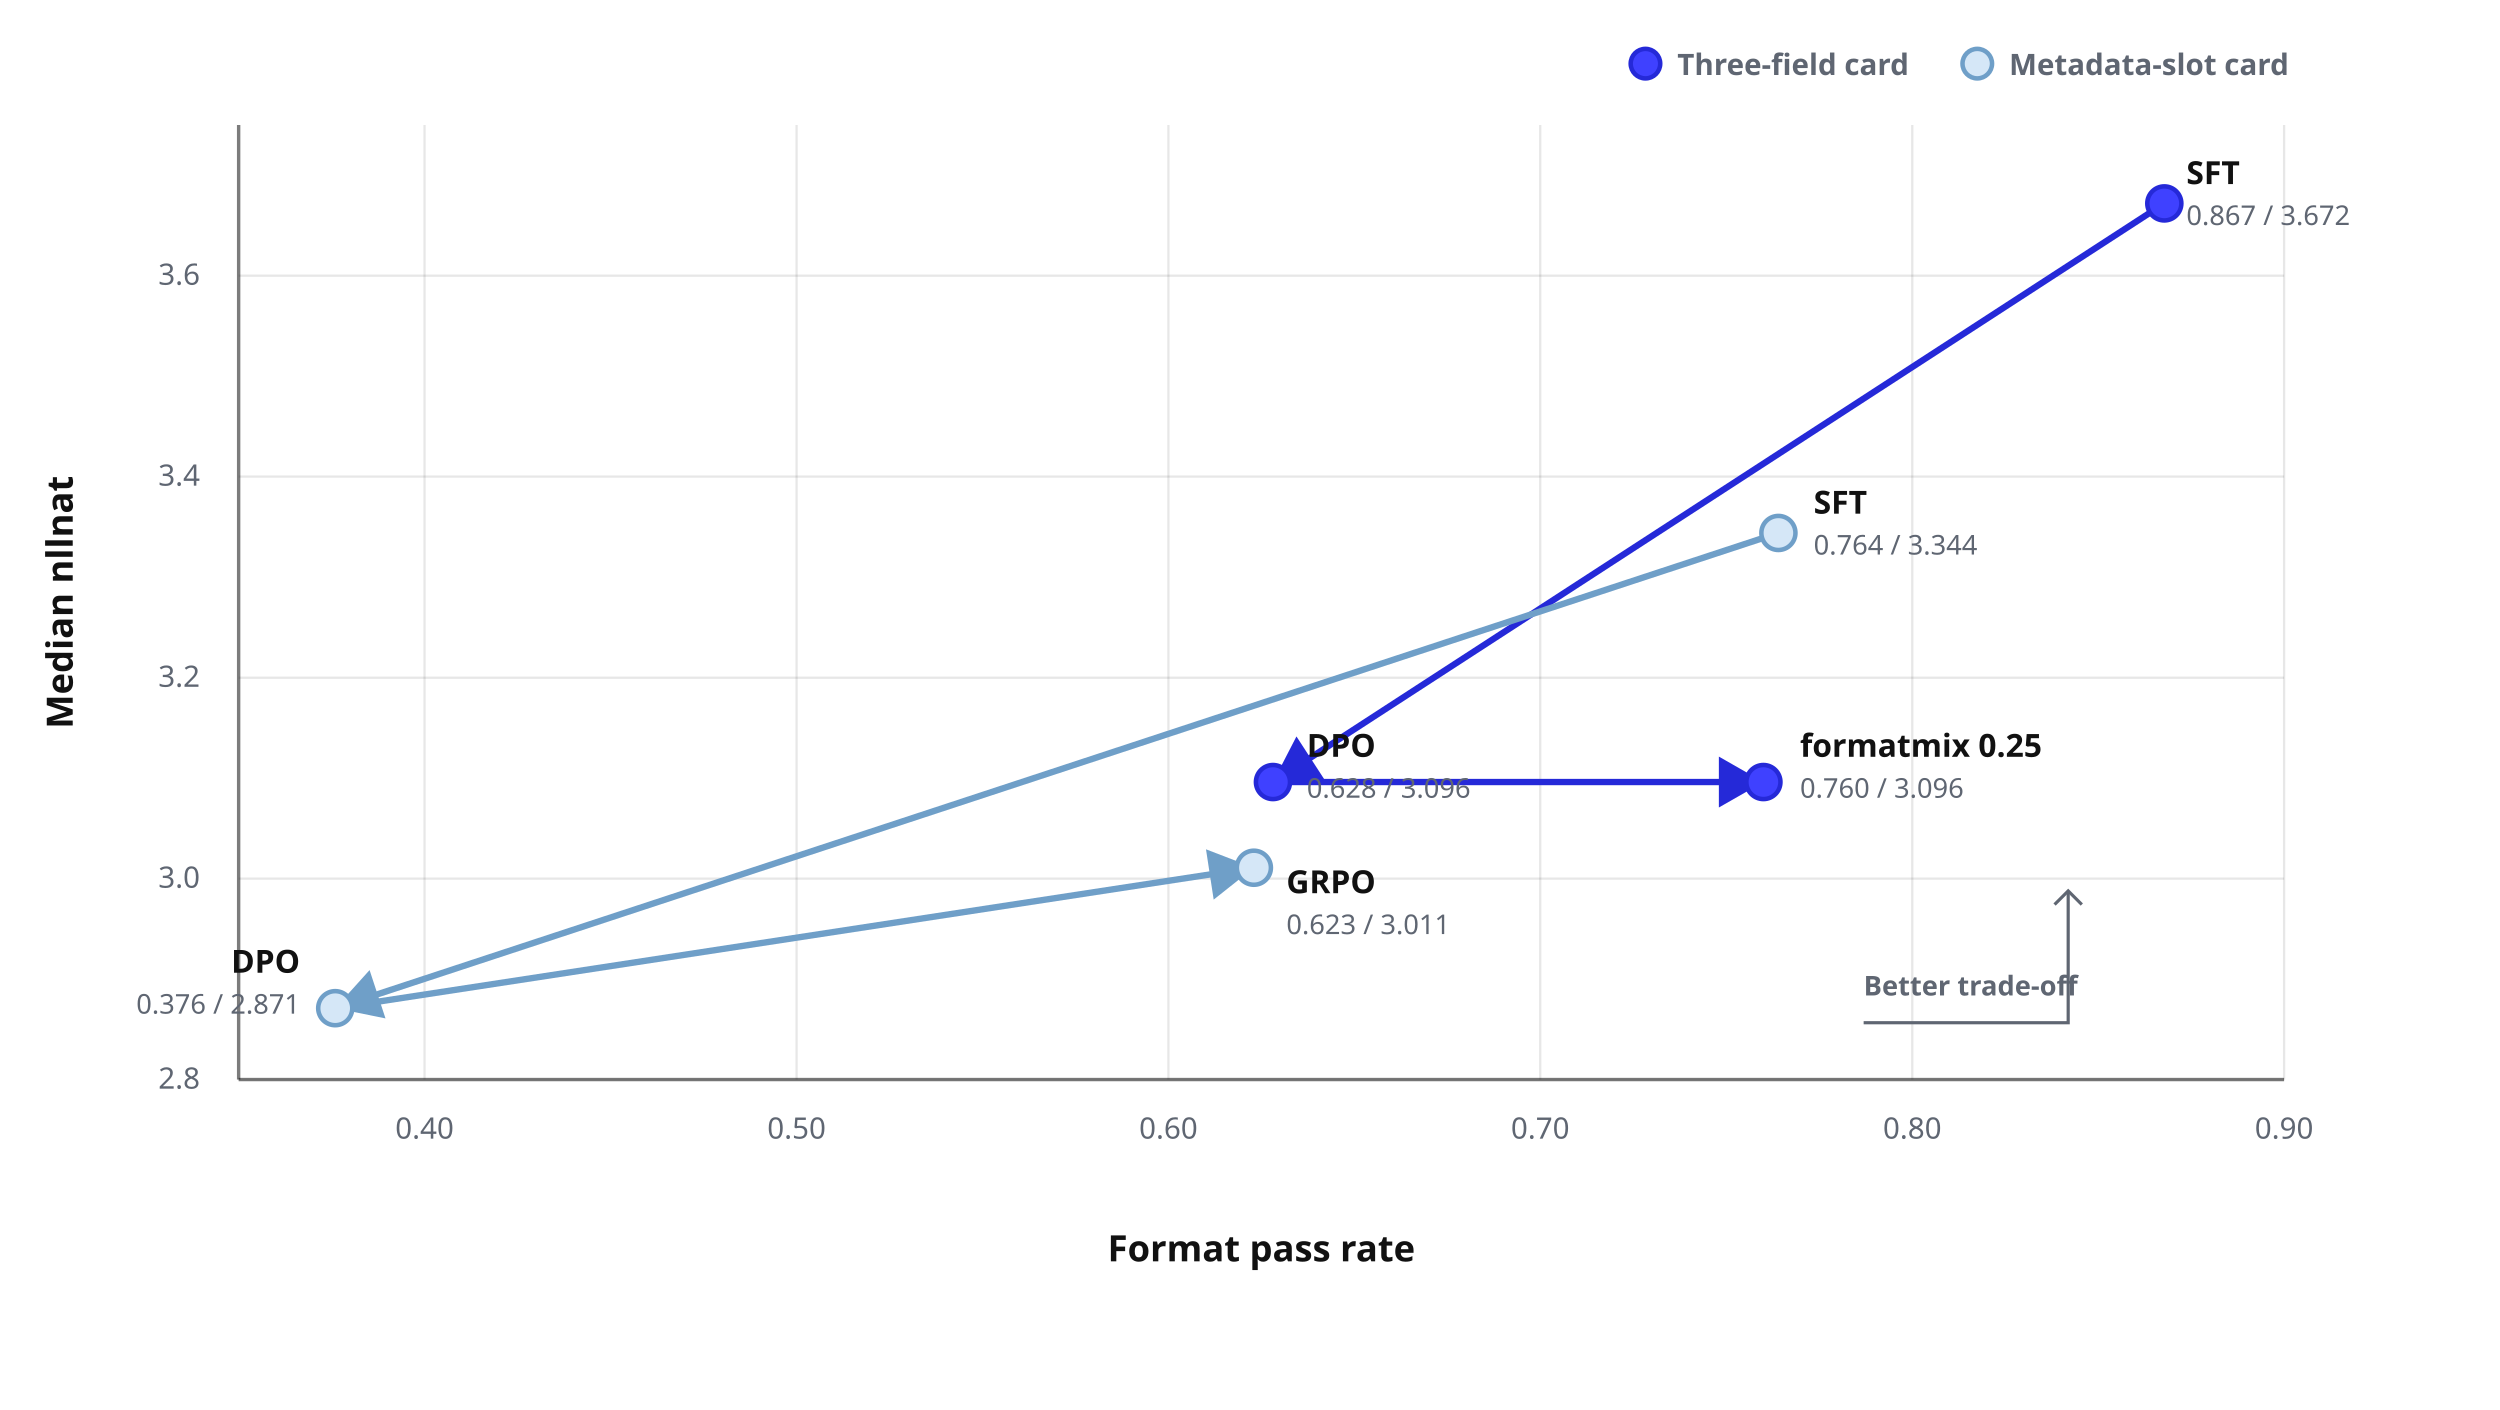
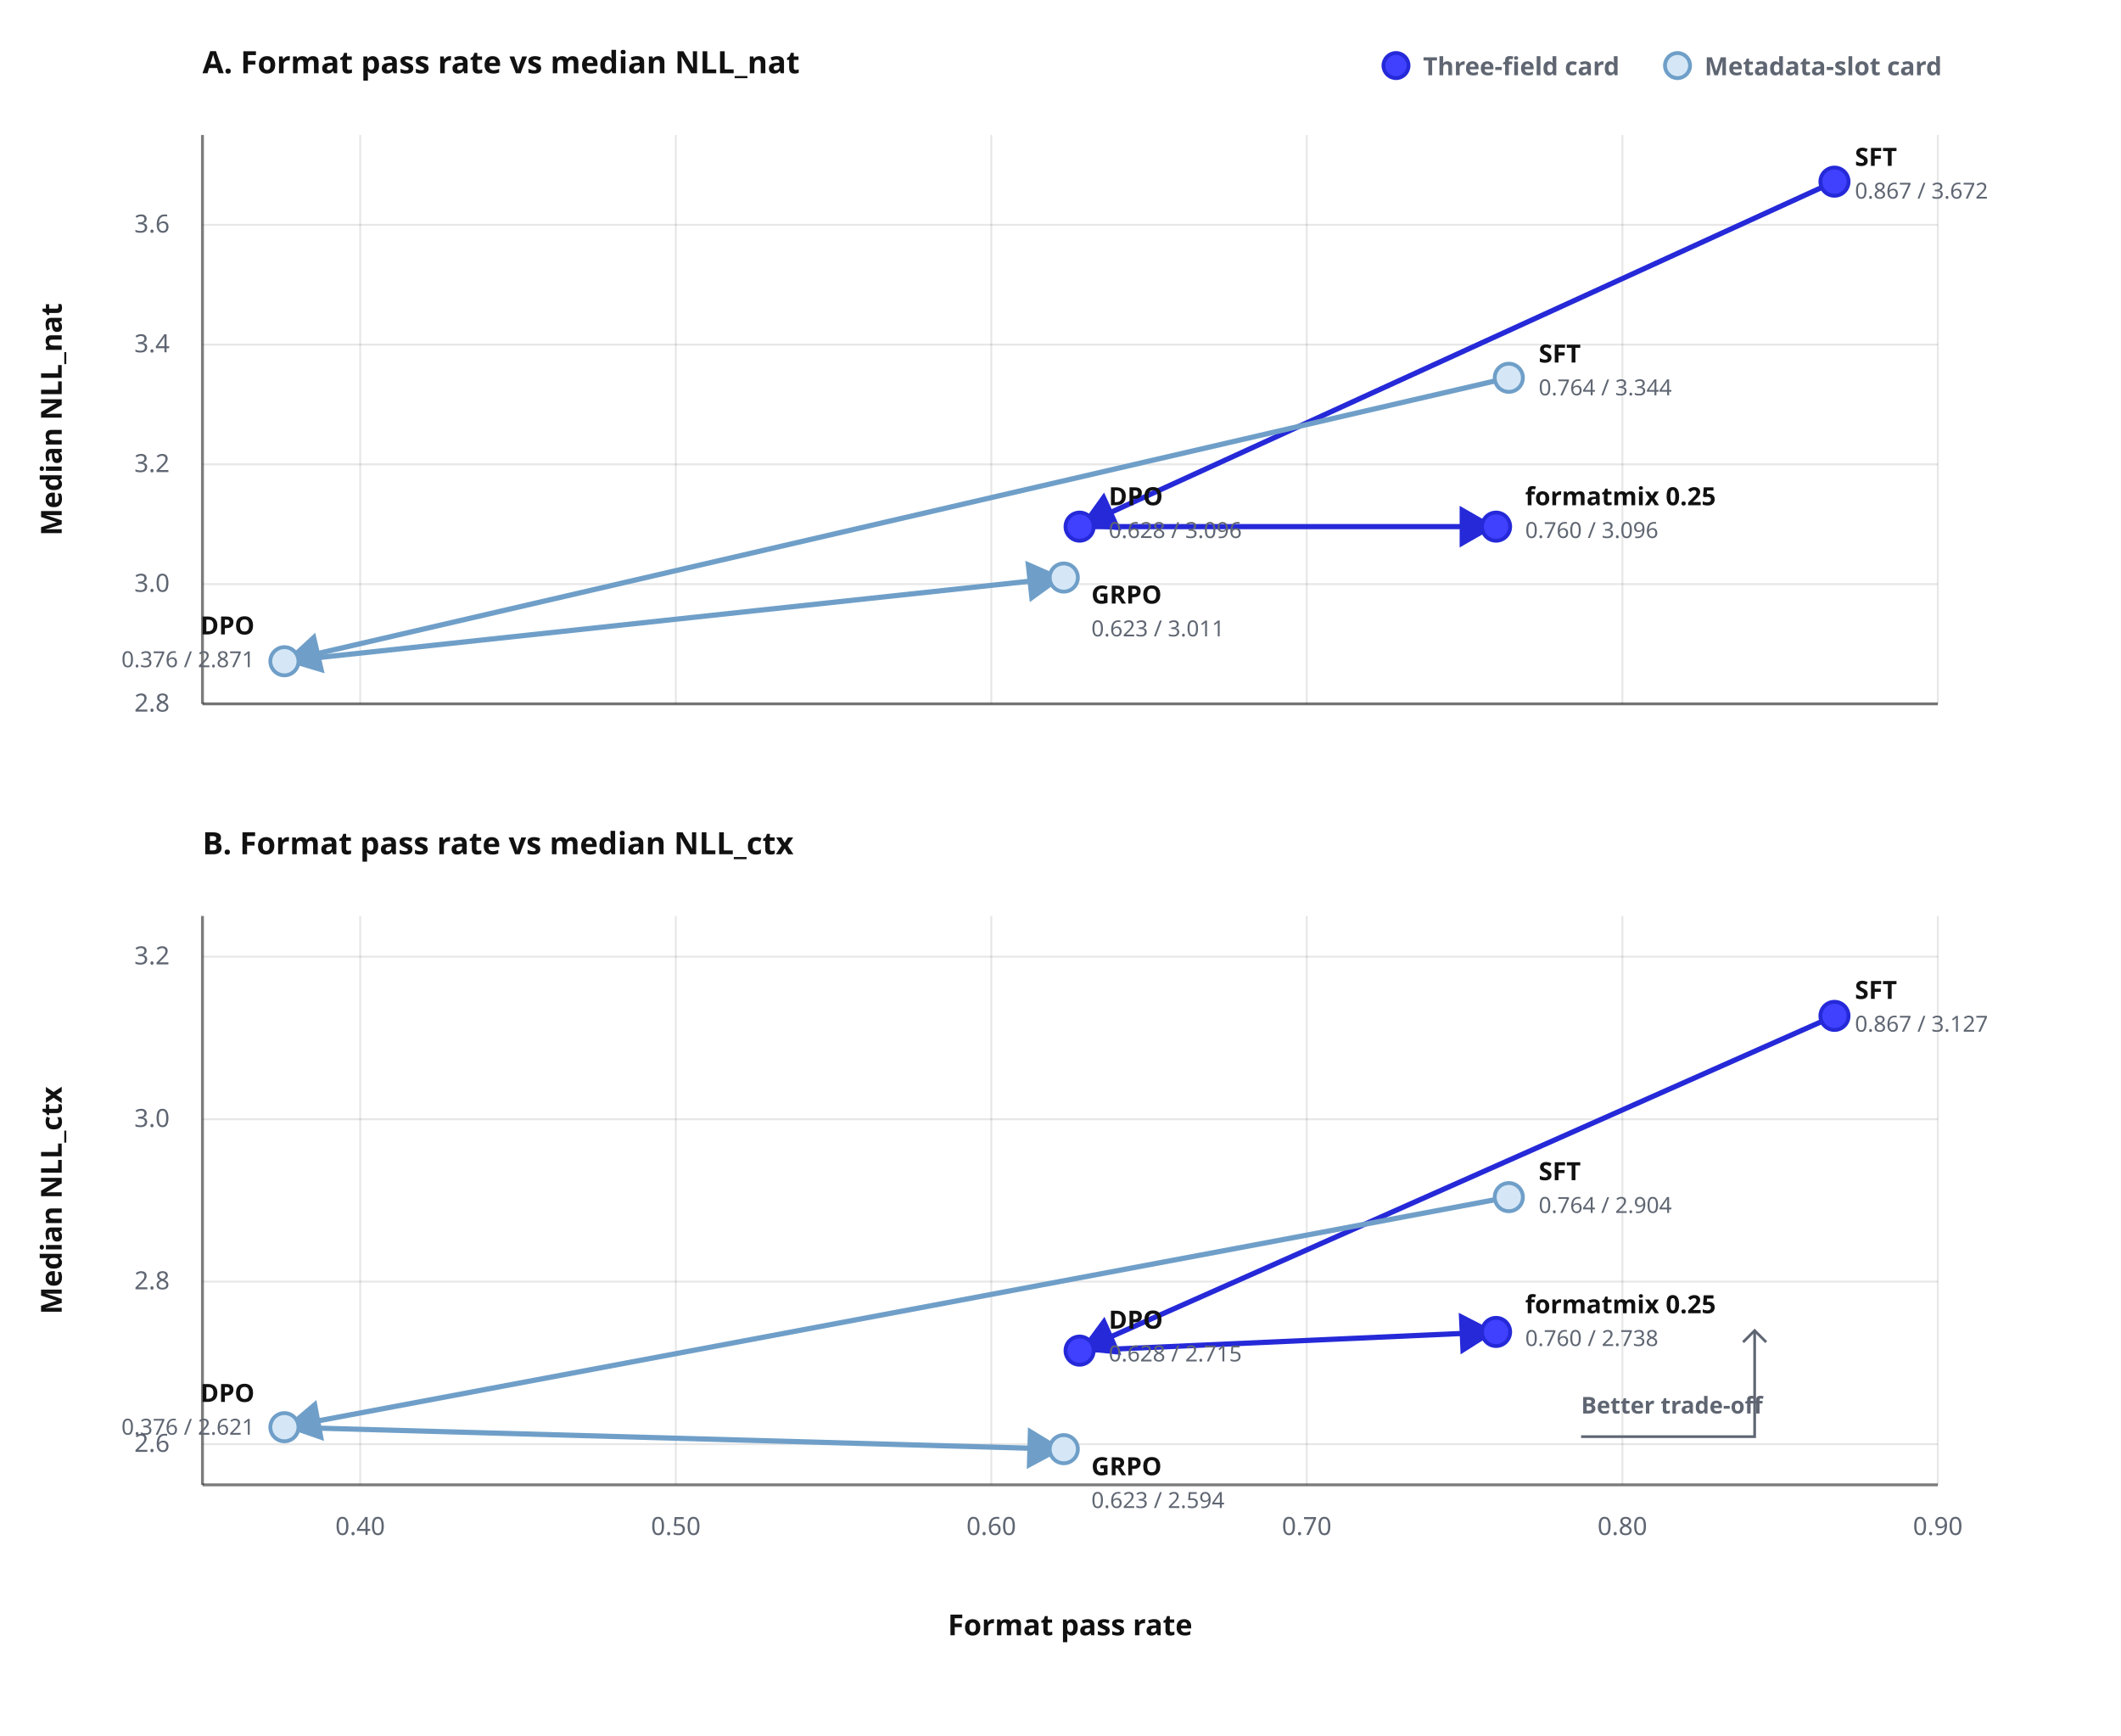
- <svg xmlns="http://www.w3.org/2000/svg" viewBox="0 0 1100 620" role="img" aria-labelledby="title desc">
+ <svg xmlns="http://www.w3.org/2000/svg" viewBox="0 0 1100 900" role="img" aria-labelledby="title desc">
  <defs>
    <marker id="arrow-base" markerWidth="10" markerHeight="10" refX="8" refY="5" orient="auto" markerUnits="strokeWidth">
      <path d="M1,1 L8,5 L1,9 Z" fill="#2529d8" />
    </marker>
    <marker id="arrow-meta" markerWidth="10" markerHeight="10" refX="8" refY="5" orient="auto" markerUnits="strokeWidth">
      <path d="M1,1 L8,5 L1,9 Z" fill="#6f9fc8" />
    </marker>
    <style>
      text {
        font-family: "Plus Jakarta Sans", "Avenir Next", "Segoe UI", sans-serif;
        fill: #111111;
      }
      .axis {
        stroke: rgba(17, 17, 17, 0.55);
        stroke-width: 1.5;
      }
      .grid {
        stroke: rgba(17, 17, 17, 0.10);
        stroke-width: 1;
      }
      .tick {
        fill: #5f6672;
        font-size: 13px;
      }
+       .panel-label {
+         fill: #111111;
+         font-size: 16px;
+         font-weight: 800;
+       }
      .axis-label {
        fill: #111111;
-         font-size: 16px;
+         font-size: 15px;
        font-weight: 700;
      }
      .series-base {
        fill: none;
        stroke: #2529d8;
-         stroke-width: 2.8;
+         stroke-width: 2.7;
        stroke-linecap: round;
        stroke-linejoin: round;
        marker-end: url(#arrow-base);
      }
      .series-meta {
        fill: none;
        stroke: #6f9fc8;
-         stroke-width: 2.8;
+         stroke-width: 2.7;
        stroke-linecap: round;
        stroke-linejoin: round;
        marker-end: url(#arrow-meta);
      }
      .point-base {
        fill: #3f41ff;
        stroke: #2529d8;
        stroke-width: 2;
      }
      .point-meta {
        fill: #D5E7F7;
        stroke: #6f9fc8;
        stroke-width: 2;
      }
      .label {
        fill: #111111;
-         font-size: 14px;
-         font-weight: 700;
+         font-size: 13px;
+         font-weight: 750;
      }
      .value {
        fill: #5f6672;
-         font-size: 12px;
+         font-size: 11.5px;
        font-weight: 500;
      }
      .legend {
        fill: #5f6672;
        font-size: 13px;
        font-weight: 600;
      }
      .guide {
        fill: #5f6672;
        font-size: 12px;
        font-weight: 600;
      }
    </style>
  </defs>
-   <line x1="105" y1="475" x2="1005" y2="475" class="axis" />
-   <line x1="105" y1="55" x2="105" y2="475" class="axis" />
-   <line x1="186.8" y1="55" x2="186.8" y2="475" class="grid" />
-   <line x1="350.5" y1="55" x2="350.5" y2="475" class="grid" />
-   <line x1="514.1" y1="55" x2="514.1" y2="475" class="grid" />
-   <line x1="677.7" y1="55" x2="677.7" y2="475" class="grid" />
-   <line x1="841.4" y1="55" x2="841.4" y2="475" class="grid" />
-   <line x1="1005" y1="55" x2="1005" y2="475" class="grid" />
-   <line x1="105" y1="475" x2="1005" y2="475" class="grid" />
-   <line x1="105" y1="386.6" x2="1005" y2="386.6" class="grid" />
-   <line x1="105" y1="298.2" x2="1005" y2="298.2" class="grid" />
-   <line x1="105" y1="209.7" x2="1005" y2="209.7" class="grid" />
-   <line x1="105" y1="121.3" x2="1005" y2="121.3" class="grid" />
-   <text x="186.8" y="501" text-anchor="middle" class="tick">0.40</text>
-   <text x="350.5" y="501" text-anchor="middle" class="tick">0.50</text>
-   <text x="514.1" y="501" text-anchor="middle" class="tick">0.60</text>
-   <text x="677.7" y="501" text-anchor="middle" class="tick">0.70</text>
-   <text x="841.4" y="501" text-anchor="middle" class="tick">0.80</text>
-   <text x="1005" y="501" text-anchor="middle" class="tick">0.90</text>
-   <text x="88" y="479" text-anchor="end" class="tick">2.8</text>
-   <text x="88" y="390.6" text-anchor="end" class="tick">3.0</text>
-   <text x="88" y="302.2" text-anchor="end" class="tick">3.2</text>
-   <text x="88" y="213.7" text-anchor="end" class="tick">3.4</text>
-   <text x="88" y="125.3" text-anchor="end" class="tick">3.6</text>
-   <text x="555" y="555" text-anchor="middle" class="axis-label">Format pass rate</text>
-   <text x="32" y="265" text-anchor="middle" class="axis-label" transform="rotate(-90 32 265)">Median nllnat</text>
-   <circle cx="724" cy="28" r="6.5" class="point-base" />
-   <text x="738" y="33" class="legend">Three-field card</text>
-   <circle cx="870" cy="28" r="6.5" class="point-meta" />
-   <text x="884" y="33" class="legend">Metadata-slot card</text>
-   <path d="M952.3 89.5 L560.1 344.1" class="series-base" />
-   <path d="M560.1 344.1 L775.9 344.1" class="series-base" />
-   <path d="M782.5 234.5 L147.5 443.6" class="series-meta" />
-   <path d="M147.5 443.6 L551.7 381.8" class="series-meta" />
-   <circle cx="952.3" cy="89.5" r="7.5" class="point-base" />
-   <circle cx="560.1" cy="344.1" r="7.5" class="point-base" />
-   <circle cx="775.9" cy="344.1" r="7.5" class="point-base" />
-   <circle cx="782.5" cy="234.5" r="7.5" class="point-meta" />
-   <circle cx="147.5" cy="443.6" r="7.5" class="point-meta" />
-   <circle cx="551.7" cy="381.8" r="7.5" class="point-meta" />
-   <text x="962" y="81" class="label">SFT</text>
-   <text x="962" y="99" class="value">0.867 / 3.672</text>
-   <text x="575" y="333" class="label">DPO</text>
-   <text x="575" y="351" class="value">0.628 / 3.096</text>
-   <text x="792" y="333" class="label">formatmix 0.25</text>
-   <text x="792" y="351" class="value">0.760 / 3.096</text>
-   <text x="798" y="226" class="label">SFT</text>
-   <text x="798" y="244" class="value">0.764 / 3.344</text>
-   <text x="132" y="428" text-anchor="end" class="label">DPO</text>
-   <text x="132" y="446" text-anchor="end" class="value">0.376 / 2.871</text>
-   <text x="566" y="393" class="label">GRPO</text>
-   <text x="566" y="411" class="value">0.623 / 3.011</text>
-   <path d="M820 450 L910 450 L910 392" fill="none" stroke="#5f6672" stroke-width="1.4" />
-   <path d="M904 398 L910 392 L916 398" fill="none" stroke="#5f6672" stroke-width="1.4" />
-   <text x="820" y="438" class="guide">Better trade-off</text>
+   <circle cx="724" cy="34" r="6.5" class="point-base" />
+   <text x="738" y="39" class="legend">Three-field card</text>
+   <circle cx="870" cy="34" r="6.5" class="point-meta" />
+   <text x="884" y="39" class="legend">Metadata-slot card</text>
+   <text x="105" y="38" class="panel-label">A. Format pass rate vs median NLL_nat</text>
+   <line x1="105" y1="365" x2="1005" y2="365" class="axis" />
+   <line x1="105" y1="70" x2="105" y2="365" class="axis" />
+   <line x1="186.8" y1="70" x2="186.8" y2="365" class="grid" />
+   <line x1="350.5" y1="70" x2="350.5" y2="365" class="grid" />
+   <line x1="514.1" y1="70" x2="514.1" y2="365" class="grid" />
+   <line x1="677.7" y1="70" x2="677.7" y2="365" class="grid" />
+   <line x1="841.4" y1="70" x2="841.4" y2="365" class="grid" />
+   <line x1="1005" y1="70" x2="1005" y2="365" class="grid" />
+   <line x1="105" y1="365" x2="1005" y2="365" class="grid" />
+   <line x1="105" y1="302.9" x2="1005" y2="302.9" class="grid" />
+   <line x1="105" y1="240.8" x2="1005" y2="240.8" class="grid" />
+   <line x1="105" y1="178.7" x2="1005" y2="178.7" class="grid" />
+   <line x1="105" y1="116.6" x2="1005" y2="116.6" class="grid" />
+   <text x="88" y="369" text-anchor="end" class="tick">2.8</text>
+   <text x="88" y="306.9" text-anchor="end" class="tick">3.0</text>
+   <text x="88" y="244.8" text-anchor="end" class="tick">3.2</text>
+   <text x="88" y="182.7" text-anchor="end" class="tick">3.4</text>
+   <text x="88" y="120.6" text-anchor="end" class="tick">3.6</text>
+   <text x="32" y="217.5" text-anchor="middle" class="axis-label" transform="rotate(-90 32 217.5)">Median NLL_nat</text>
+   <path d="M951.4 94.2 L559.9 273.1" class="series-base" />
+   <path d="M559.9 273.1 L775.9 273.1" class="series-base" />
+   <path d="M782.5 195.9 L147.5 342.9" class="series-meta" />
+   <path d="M147.5 342.9 L551.7 299.5" class="series-meta" />
+   <circle cx="951.4" cy="94.2" r="7.3" class="point-base" />
+   <circle cx="559.9" cy="273.1" r="7.3" class="point-base" />
+   <circle cx="775.9" cy="273.1" r="7.3" class="point-base" />
+   <circle cx="782.5" cy="195.9" r="7.3" class="point-meta" />
+   <circle cx="147.5" cy="342.9" r="7.3" class="point-meta" />
+   <circle cx="551.7" cy="299.5" r="7.3" class="point-meta" />
+   <text x="962" y="86" class="label">SFT</text>
+   <text x="962" y="103" class="value">0.867 / 3.672</text>
+   <text x="575" y="262" class="label">DPO</text>
+   <text x="575" y="279" class="value">0.628 / 3.096</text>
+   <text x="791" y="262" class="label">formatmix 0.25</text>
+   <text x="791" y="279" class="value">0.760 / 3.096</text>
+   <text x="798" y="188" class="label">SFT</text>
+   <text x="798" y="205" class="value">0.764 / 3.344</text>
+   <text x="132" y="329" text-anchor="end" class="label">DPO</text>
+   <text x="132" y="346" text-anchor="end" class="value">0.376 / 2.871</text>
+   <text x="566" y="313" class="label">GRPO</text>
+   <text x="566" y="330" class="value">0.623 / 3.011</text>
+   <text x="105" y="443" class="panel-label">B. Format pass rate vs median NLL_ctx</text>
+   <line x1="105" y1="770" x2="1005" y2="770" class="axis" />
+   <line x1="105" y1="475" x2="105" y2="770" class="axis" />
+   <line x1="186.8" y1="475" x2="186.8" y2="770" class="grid" />
+   <line x1="350.5" y1="475" x2="350.5" y2="770" class="grid" />
+   <line x1="514.1" y1="475" x2="514.1" y2="770" class="grid" />
+   <line x1="677.7" y1="475" x2="677.7" y2="770" class="grid" />
+   <line x1="841.4" y1="475" x2="841.4" y2="770" class="grid" />
+   <line x1="1005" y1="475" x2="1005" y2="770" class="grid" />
+   <line x1="105" y1="748.9" x2="1005" y2="748.9" class="grid" />
+   <line x1="105" y1="664.6" x2="1005" y2="664.6" class="grid" />
+   <line x1="105" y1="580.4" x2="1005" y2="580.4" class="grid" />
+   <line x1="105" y1="496.1" x2="1005" y2="496.1" class="grid" />
+   <text x="186.8" y="796" text-anchor="middle" class="tick">0.40</text>
+   <text x="350.5" y="796" text-anchor="middle" class="tick">0.50</text>
+   <text x="514.1" y="796" text-anchor="middle" class="tick">0.60</text>
+   <text x="677.7" y="796" text-anchor="middle" class="tick">0.70</text>
+   <text x="841.4" y="796" text-anchor="middle" class="tick">0.80</text>
+   <text x="1005" y="796" text-anchor="middle" class="tick">0.90</text>
+   <text x="88" y="752.9" text-anchor="end" class="tick">2.6</text>
+   <text x="88" y="668.6" text-anchor="end" class="tick">2.8</text>
+   <text x="88" y="584.4" text-anchor="end" class="tick">3.0</text>
+   <text x="88" y="500.1" text-anchor="end" class="tick">3.2</text>
+   <text x="555" y="848" text-anchor="middle" class="axis-label">Format pass rate</text>
+   <text x="32" y="622.5" text-anchor="middle" class="axis-label" transform="rotate(-90 32 622.5)">Median NLL_ctx</text>
+   <path d="M951.4 526.8 L559.9 700.4" class="series-base" />
+   <path d="M559.9 700.4 L775.9 690.7" class="series-base" />
+   <path d="M782.5 620.8 L147.5 740.1" class="series-meta" />
+   <path d="M147.5 740.1 L551.7 751.5" class="series-meta" />
+   <circle cx="951.4" cy="526.8" r="7.3" class="point-base" />
+   <circle cx="559.9" cy="700.4" r="7.3" class="point-base" />
+   <circle cx="775.9" cy="690.7" r="7.3" class="point-base" />
+   <circle cx="782.5" cy="620.8" r="7.3" class="point-meta" />
+   <circle cx="147.5" cy="740.1" r="7.3" class="point-meta" />
+   <circle cx="551.7" cy="751.5" r="7.3" class="point-meta" />
+   <text x="962" y="518" class="label">SFT</text>
+   <text x="962" y="535" class="value">0.867 / 3.127</text>
+   <text x="575" y="689" class="label">DPO</text>
+   <text x="575" y="706" class="value">0.628 / 2.715</text>
+   <text x="791" y="681" class="label">formatmix 0.25</text>
+   <text x="791" y="698" class="value">0.760 / 2.738</text>
+   <text x="798" y="612" class="label">SFT</text>
+   <text x="798" y="629" class="value">0.764 / 2.904</text>
+   <text x="132" y="727" text-anchor="end" class="label">DPO</text>
+   <text x="132" y="744" text-anchor="end" class="value">0.376 / 2.621</text>
+   <text x="566" y="765" class="label">GRPO</text>
+   <text x="566" y="782" class="value">0.623 / 2.594</text>
+   <path d="M820 745 L910 745 L910 690" fill="none" stroke="#5f6672" stroke-width="1.4" />
+   <path d="M904 696 L910 690 L916 696" fill="none" stroke="#5f6672" stroke-width="1.4" />
+   <text x="820" y="733" class="guide">Better trade-off</text>
</svg>
